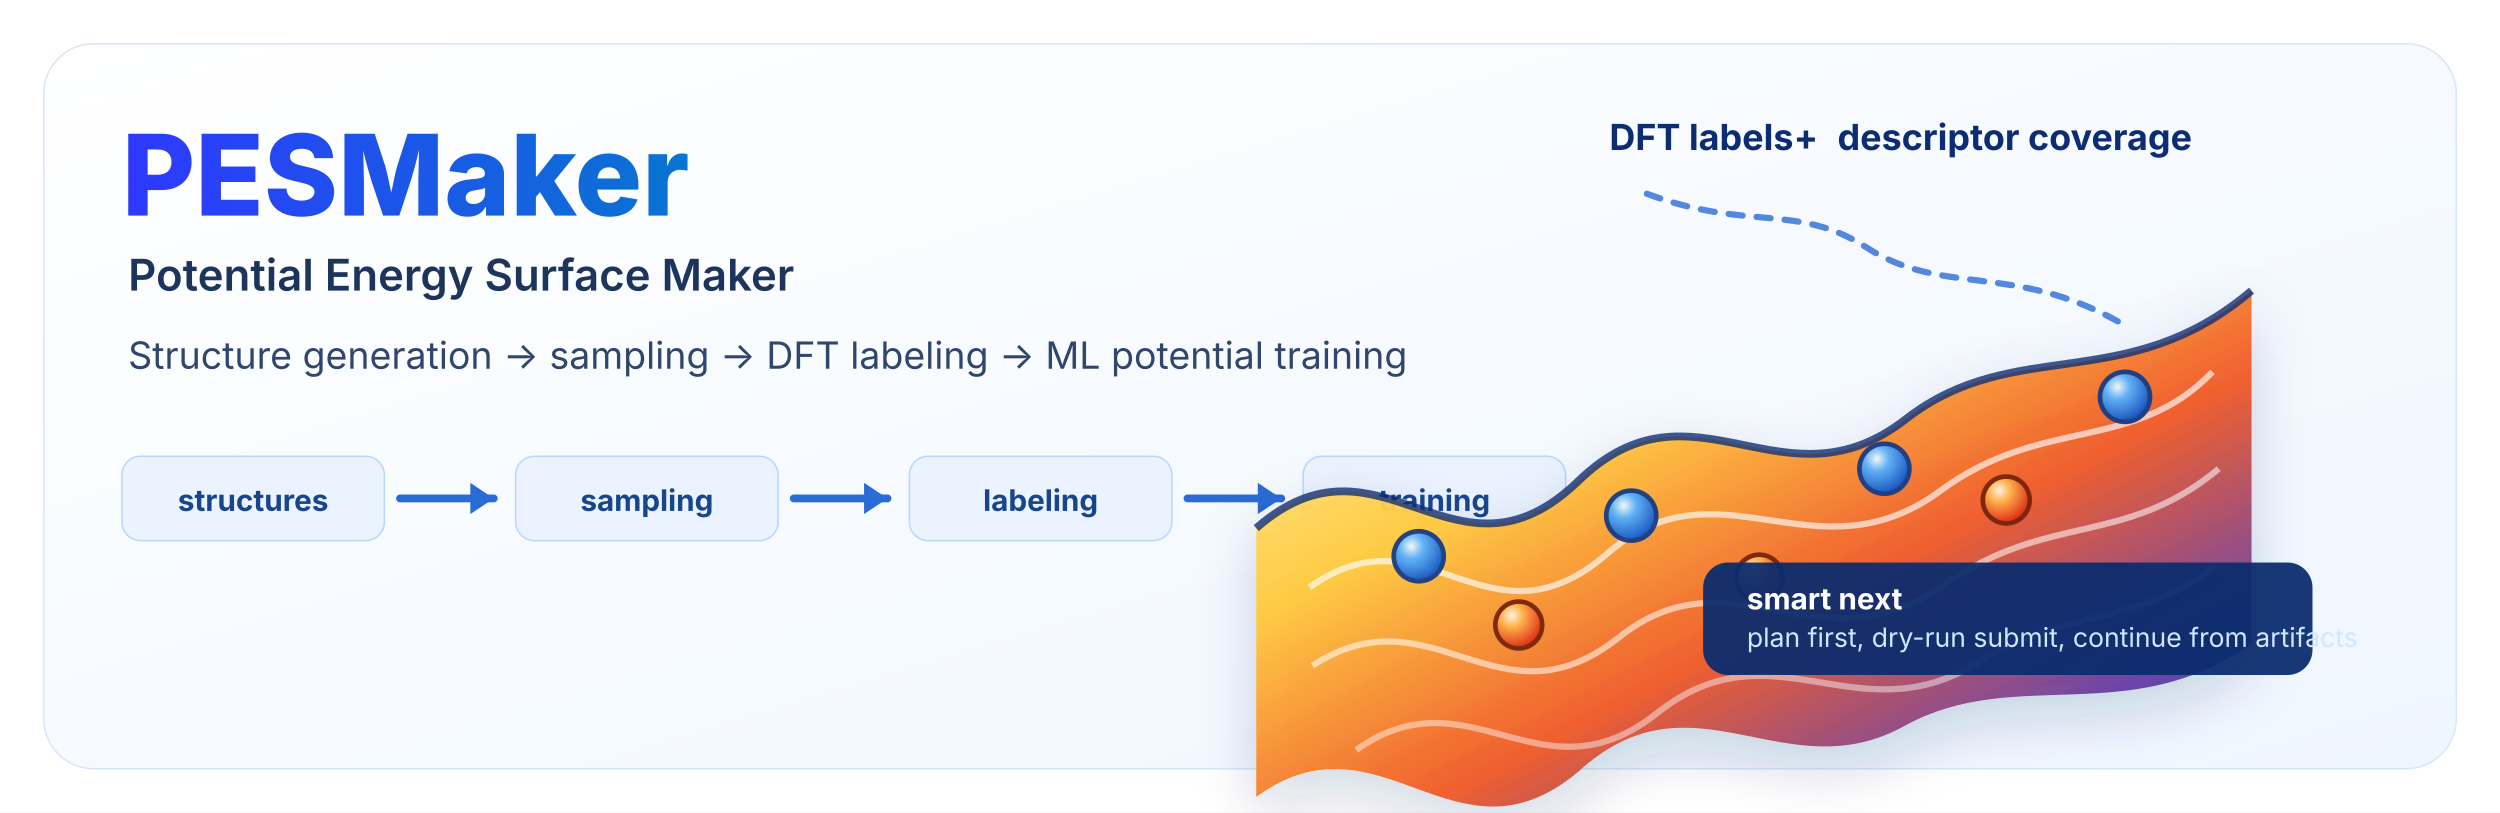
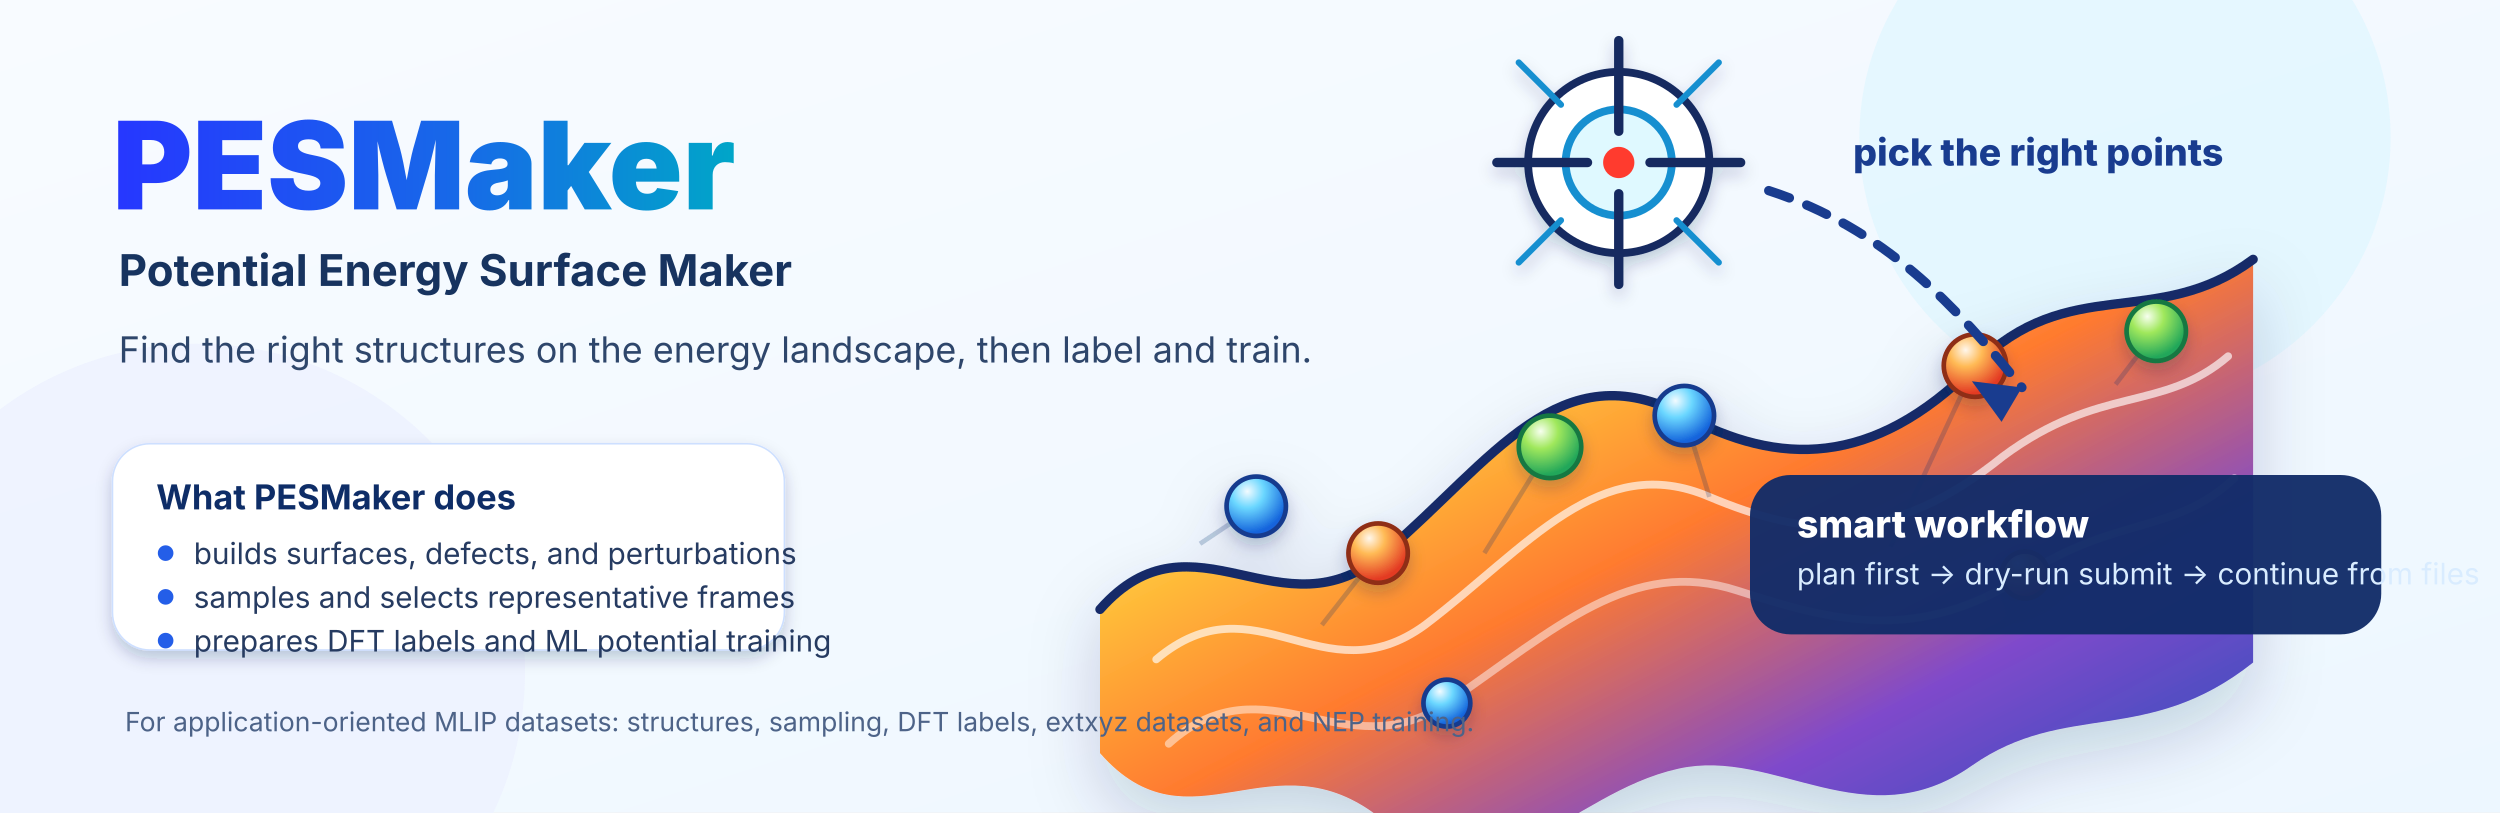
<svg xmlns="http://www.w3.org/2000/svg" width="1600" height="520" viewBox="0 0 1600 520" role="img" aria-labelledby="title desc">
  <defs>
-     <linearGradient id="surfaceFill" x1="0" x2="1" y1="0" y2="1">
-       <stop offset="0" stop-color="#fff7a8" />
-       <stop offset="0.32" stop-color="#ffc83d" />
-       <stop offset="0.58" stop-color="#f05a28" />
-       <stop offset="0.82" stop-color="#6841a8" />
-       <stop offset="1" stop-color="#10439f" />
+     <linearGradient id="sky" x1="0" x2="1" y1="0" y2="1">
+       <stop offset="0" stop-color="#f8fbff" />
+       <stop offset="1" stop-color="#edf7ff" />
    </linearGradient>
-     <linearGradient id="blueTitle" x1="0" x2="1" y1="0" y2="0">
-       <stop offset="0" stop-color="#2f38ff" />
-       <stop offset="1" stop-color="#0875d1" />
+     <linearGradient id="titleBlue" x1="0" x2="1" y1="0" y2="0">
+       <stop offset="0" stop-color="#2637ff" />
+       <stop offset="0.55" stop-color="#1769e8" />
+       <stop offset="1" stop-color="#00a6c8" />
    </linearGradient>
-     <linearGradient id="cardFill" x1="0" x2="1" y1="0" y2="1">
-       <stop offset="0" stop-color="#ffffff" />
-       <stop offset="1" stop-color="#eef6ff" />
+     <linearGradient id="surfaceHot" x1="0" x2="1" y1="0" y2="1">
+       <stop offset="0" stop-color="#fff8a6" />
+       <stop offset="0.24" stop-color="#ffd13d" />
+       <stop offset="0.48" stop-color="#ff7a2f" />
+       <stop offset="0.72" stop-color="#7f4acb" />
+       <stop offset="1" stop-color="#1b52b8" />
    </linearGradient>
-     <radialGradient id="atomBlue" cx="35%" cy="30%" r="70%">
-       <stop offset="0" stop-color="#f4fbff" />
-       <stop offset="0.35" stop-color="#5ab2ff" />
-       <stop offset="1" stop-color="#1257c7" />
+     <linearGradient id="surfaceCool" x1="0" x2="1" y1="0" y2="0">
+       <stop offset="0" stop-color="#47d4ff" />
+       <stop offset="1" stop-color="#2349d8" />
+     </linearGradient>
+     <radialGradient id="redAtom" cx="35%" cy="25%" r="70%">
+       <stop offset="0" stop-color="#fff7ec" />
+       <stop offset="0.38" stop-color="#ffba55" />
+       <stop offset="1" stop-color="#e33a23" />
    </radialGradient>
-     <radialGradient id="atomRed" cx="35%" cy="30%" r="70%">
-       <stop offset="0" stop-color="#fff8ee" />
-       <stop offset="0.35" stop-color="#ffb349" />
-       <stop offset="1" stop-color="#de2c18" />
+     <radialGradient id="blueAtom" cx="35%" cy="25%" r="70%">
+       <stop offset="0" stop-color="#f2fbff" />
+       <stop offset="0.4" stop-color="#6bd7ff" />
+       <stop offset="1" stop-color="#1464dc" />
+     </radialGradient>
+     <radialGradient id="greenAtom" cx="35%" cy="25%" r="70%">
+       <stop offset="0" stop-color="#f7ffef" />
+       <stop offset="0.4" stop-color="#a0e85c" />
+       <stop offset="1" stop-color="#22a75a" />
    </radialGradient>
    <filter id="softShadow" x="-20%" y="-20%" width="140%" height="140%">
-       <feDropShadow dx="0" dy="14" stdDeviation="18" flood-color="#0f2a55" flood-opacity="0.18" />
+       <feDropShadow dx="0" dy="18" stdDeviation="22" flood-color="#0a2455" flood-opacity="0.18" />
+     </filter>
+     <filter id="tinyShadow" x="-30%" y="-30%" width="160%" height="160%">
+       <feDropShadow dx="0" dy="5" stdDeviation="5" flood-color="#0a2455" flood-opacity="0.22" />
    </filter>
  </defs>
-   <rect width="1600" height="520" fill="#ffffff" />
-   <rect x="28" y="28" width="1544" height="464" rx="32" fill="url(#cardFill)" stroke="#d8e6f7" />
-   <g transform="translate(78 62)">
-     <text x="0" y="76" font-family="Inter, Segoe UI, Arial, sans-serif" font-size="72" font-weight="800" fill="url(#blueTitle)">PESMaker</text>
-     <text x="4" y="124" font-family="Inter, Segoe UI, Arial, sans-serif" font-size="28" font-weight="600" fill="#1d355d">Potential Energy Surface Maker</text>
-     <text x="4" y="174" font-family="Inter, Segoe UI, Arial, sans-serif" font-size="24" fill="#31466d">Structure generation -&gt; sampling -&gt; DFT labeling -&gt; ML potential training</text>
-     <g transform="translate(0 230)">
-       <rect x="0" y="0" width="168" height="54" rx="12" fill="#eaf3ff" stroke="#b8d7ff" />
-       <text x="84" y="35" text-anchor="middle" font-family="Inter, Segoe UI, Arial, sans-serif" font-size="19" font-weight="700" fill="#18468d">structures</text>
-       <path d="M178 27 L238 27" stroke="#2a6bd6" stroke-width="5" stroke-linecap="round" />
-       <path d="M238 27 l-15 -10 v20 z" fill="#2a6bd6" />
-       <rect x="252" y="0" width="168" height="54" rx="12" fill="#eaf3ff" stroke="#b8d7ff" />
-       <text x="336" y="35" text-anchor="middle" font-family="Inter, Segoe UI, Arial, sans-serif" font-size="19" font-weight="700" fill="#18468d">sampling</text>
-       <path d="M430 27 L490 27" stroke="#2a6bd6" stroke-width="5" stroke-linecap="round" />
-       <path d="M490 27 l-15 -10 v20 z" fill="#2a6bd6" />
-       <rect x="504" y="0" width="168" height="54" rx="12" fill="#eaf3ff" stroke="#b8d7ff" />
-       <text x="588" y="35" text-anchor="middle" font-family="Inter, Segoe UI, Arial, sans-serif" font-size="19" font-weight="700" fill="#18468d">labeling</text>
-       <path d="M682 27 L742 27" stroke="#2a6bd6" stroke-width="5" stroke-linecap="round" />
-       <path d="M742 27 l-15 -10 v20 z" fill="#2a6bd6" />
-       <rect x="756" y="0" width="168" height="54" rx="12" fill="#eaf3ff" stroke="#b8d7ff" />
-       <text x="840" y="35" text-anchor="middle" font-family="Inter, Segoe UI, Arial, sans-serif" font-size="19" font-weight="700" fill="#18468d">training</text>
+   <rect width="1600" height="520" fill="url(#sky)" />
+   <circle cx="1360" cy="88" r="170" fill="#dff6ff" opacity="0.72" />
+   <circle cx="126" cy="430" r="210" fill="#eef2ff" opacity="0.95" />
+   <g transform="translate(72 58)">
+     <text x="0" y="76" font-family="Inter, Segoe UI, Arial, sans-serif" font-size="78" font-weight="850" fill="url(#titleBlue)">PESMaker</text>
+     <text x="4" y="125" font-family="Inter, Segoe UI, Arial, sans-serif" font-size="28" font-weight="650" fill="#17335f">Potential Energy Surface Maker</text>
+     <text x="4" y="174" font-family="Inter, Segoe UI, Arial, sans-serif" font-size="23" fill="#2e466b">Find the right structures on the energy landscape, then label and train.</text>
+     <g transform="translate(0 226)">
+       <rect x="0" y="0" width="430" height="132" rx="24" fill="#ffffff" stroke="#cddfff" filter="url(#tinyShadow)" />
+       <text x="28" y="42" font-family="Inter, Segoe UI, Arial, sans-serif" font-size="22" font-weight="750" fill="#0e2d67">What PESMaker does</text>
+       <circle cx="34" cy="70" r="5" fill="#245ee8" />
+       <text x="52" y="77" font-family="Inter, Segoe UI, Arial, sans-serif" font-size="19" fill="#263b61">builds surfaces, defects, and perturbations</text>
+       <circle cx="34" cy="98" r="5" fill="#245ee8" />
+       <text x="52" y="105" font-family="Inter, Segoe UI, Arial, sans-serif" font-size="19" fill="#263b61">samples and selects representative frames</text>
+       <circle cx="34" cy="126" r="5" fill="#245ee8" />
+       <text x="52" y="133" font-family="Inter, Segoe UI, Arial, sans-serif" font-size="19" fill="#263b61">prepares DFT labels and ML potential training</text>
    </g>
  </g>
-   <g transform="translate(770 70)" filter="url(#softShadow)">
-     <path d="M34 268 C114 198 161 314 240 238 C314 166 371 260 450 198 C520 144 591 184 671 116 L671 342 C593 397 520 356 450 394 C372 438 314 356 240 424 C161 490 114 382 34 440 Z" fill="url(#surfaceFill)" opacity="0.96" />
-     <path d="M34 268 C114 198 161 314 240 238 C314 166 371 260 450 198 C520 144 591 184 671 116" fill="none" stroke="#0c2d73" stroke-width="5" opacity="0.78" />
-     <path d="M68 306 C143 252 182 351 259 284 C330 222 392 303 472 244 C537 196 596 220 646 168" fill="none" stroke="#ffffff" stroke-width="4" opacity="0.65" />
-     <path d="M70 356 C147 306 189 399 266 338 C339 280 393 361 475 304 C540 258 590 280 650 230" fill="none" stroke="#ffffff" stroke-width="4" opacity="0.55" />
-     <path d="M98 410 C171 358 216 446 291 386 C365 328 418 402 496 354 C552 319 601 330 648 292" fill="none" stroke="#ffffff" stroke-width="4" opacity="0.45" />
-     <g opacity="0.95">
-       <circle cx="138" cy="286" r="16" fill="url(#atomBlue)" stroke="#173d85" stroke-width="3" />
-       <circle cx="202" cy="330" r="15" fill="url(#atomRed)" stroke="#7a260f" stroke-width="3" />
-       <circle cx="274" cy="260" r="16" fill="url(#atomBlue)" stroke="#173d85" stroke-width="3" />
-       <circle cx="356" cy="300" r="15" fill="url(#atomRed)" stroke="#7a260f" stroke-width="3" />
-       <circle cx="436" cy="230" r="16" fill="url(#atomBlue)" stroke="#173d85" stroke-width="3" />
-       <circle cx="514" cy="250" r="15" fill="url(#atomRed)" stroke="#7a260f" stroke-width="3" />
-       <circle cx="590" cy="184" r="16" fill="url(#atomBlue)" stroke="#173d85" stroke-width="3" />
+   <g transform="translate(650 62)" filter="url(#softShadow)">
+     <path d="M54 328 C114 260 170 348 236 292 C306 232 348 162 428 204 C488 236 548 238 614 172 C674 112 730 150 792 104 L792 362 C724 416 672 386 612 428 C544 476 486 416 424 430 C352 446 310 522 234 462 C164 406 112 486 54 420 Z" fill="url(#surfaceHot)" />
+     <path d="M54 328 C114 260 170 348 236 292 C306 232 348 162 428 204 C488 236 548 238 614 172 C674 112 730 150 792 104" fill="none" stroke="#122c68" stroke-width="6" stroke-linecap="round" />
+     <path d="M90 360 C154 306 196 386 262 338 C328 288 374 226 444 256 C506 282 560 288 632 230 C694 184 734 202 776 166" fill="none" stroke="#ffffff" stroke-width="5" stroke-linecap="round" opacity="0.65" />
+     <path d="M98 414 C160 358 210 432 276 388 C346 340 394 294 462 316 C524 336 578 350 646 306 C704 268 742 280 780 244" fill="none" stroke="#ffffff" stroke-width="5" stroke-linecap="round" opacity="0.48" />
+     <path d="M118 286 L154 262 M196 338 L232 292 M300 292 L342 224 M444 256 L428 204 M560 288 L614 172 M704 184 L730 150" stroke="#0b2c6f" stroke-width="3" opacity="0.22" />
+     <g filter="url(#tinyShadow)">
+       <circle cx="154" cy="262" r="19" fill="url(#blueAtom)" stroke="#123b8e" stroke-width="3" />
+       <circle cx="232" cy="292" r="19" fill="url(#redAtom)" stroke="#8f2e17" stroke-width="3" />
+       <circle cx="342" cy="224" r="20" fill="url(#greenAtom)" stroke="#167842" stroke-width="3" />
+       <circle cx="428" cy="204" r="19" fill="url(#blueAtom)" stroke="#123b8e" stroke-width="3" />
+       <circle cx="614" cy="172" r="20" fill="url(#redAtom)" stroke="#8f2e17" stroke-width="3" />
+       <circle cx="730" cy="150" r="19" fill="url(#greenAtom)" stroke="#167842" stroke-width="3" />
+       <circle cx="276" cy="388" r="15" fill="url(#blueAtom)" stroke="#123b8e" stroke-width="3" />
+       <circle cx="646" cy="306" r="15" fill="url(#redAtom)" stroke="#8f2e17" stroke-width="3" />
    </g>
  </g>
-   <g transform="translate(1030 96)">
-     <text x="0" y="0" font-family="Inter, Segoe UI, Arial, sans-serif" font-size="23" font-weight="700" fill="#0c2d73">DFT labels</text>
-     <text x="118" y="0" font-family="Inter, Segoe UI, Arial, sans-serif" font-size="23" font-weight="700" fill="#0c2d73">+</text>
-     <text x="146" y="0" font-family="Inter, Segoe UI, Arial, sans-serif" font-size="23" font-weight="700" fill="#0c2d73">descriptor coverage</text>
-     <path d="M24 28 C88 52 120 34 164 62 C213 94 258 72 326 110" fill="none" stroke="#2a6bd6" stroke-width="4" stroke-linecap="round" stroke-dasharray="9 9" opacity="0.8" />
+   <g transform="translate(1036 104)" filter="url(#tinyShadow)">
+     <circle cx="0" cy="0" r="58" fill="#ffffff" stroke="#172a60" stroke-width="5" />
+     <circle cx="0" cy="0" r="34" fill="#dff9ff" stroke="#188fd0" stroke-width="5" />
+     <circle cx="0" cy="0" r="10" fill="#ff3b2f" />
+     <path d="M-78 0 H-20 M20 0 H78 M0 -78 V-20 M0 20 V78" stroke="#172a60" stroke-width="6" stroke-linecap="round" />
+     <path d="M-37 -37 L-64 -64 M37 37 L64 64 M37 -37 L64 -64 M-37 37 L-64 64" stroke="#188fd0" stroke-width="4" stroke-linecap="round" />
  </g>
-   <g transform="translate(1090 360)">
-     <rect x="0" y="0" width="390" height="72" rx="16" fill="#0b2c6d" opacity="0.94" />
-     <text x="28" y="30" font-family="Inter, Segoe UI, Arial, sans-serif" font-size="19" font-weight="700" fill="#ffffff">smart next</text>
-     <text x="28" y="54" font-family="Inter, Segoe UI, Arial, sans-serif" font-size="17" fill="#cfe7ff">plan first, dry-run submit, continue from artifacts</text>
+   <g transform="translate(1132 122)">
+     <path d="M0 0 C74 24 120 74 162 126" fill="none" stroke="#193c8f" stroke-width="6" stroke-linecap="round" stroke-dasharray="14 12" />
+     <path d="M162 126 l-32 -4 19 26 z" fill="#193c8f" />
+     <text x="54" y="-16" font-family="Inter, Segoe UI, Arial, sans-serif" font-size="24" font-weight="760" fill="#193c8f">pick the right points</text>
+   </g>
+   <g transform="translate(1120 304)">
+     <rect x="0" y="0" width="404" height="102" rx="26" fill="#122c68" opacity="0.96" />
+     <text x="30" y="40" font-family="Inter, Segoe UI, Arial, sans-serif" font-size="24" font-weight="780" fill="#ffffff">smart workflow</text>
+     <text x="30" y="70" font-family="Inter, Segoe UI, Arial, sans-serif" font-size="19" fill="#d9ecff">plan first -&gt; dry-run submit -&gt; continue from files</text>
+   </g>
+   <g transform="translate(80 468)">
+     <text x="0" y="0" font-family="Inter, Segoe UI, Arial, sans-serif" font-size="17" fill="#4d6388">For application-oriented MLIP datasets: structures, sampling, DFT labels, extxyz datasets, and NEP training.</text>
  </g>
</svg>
